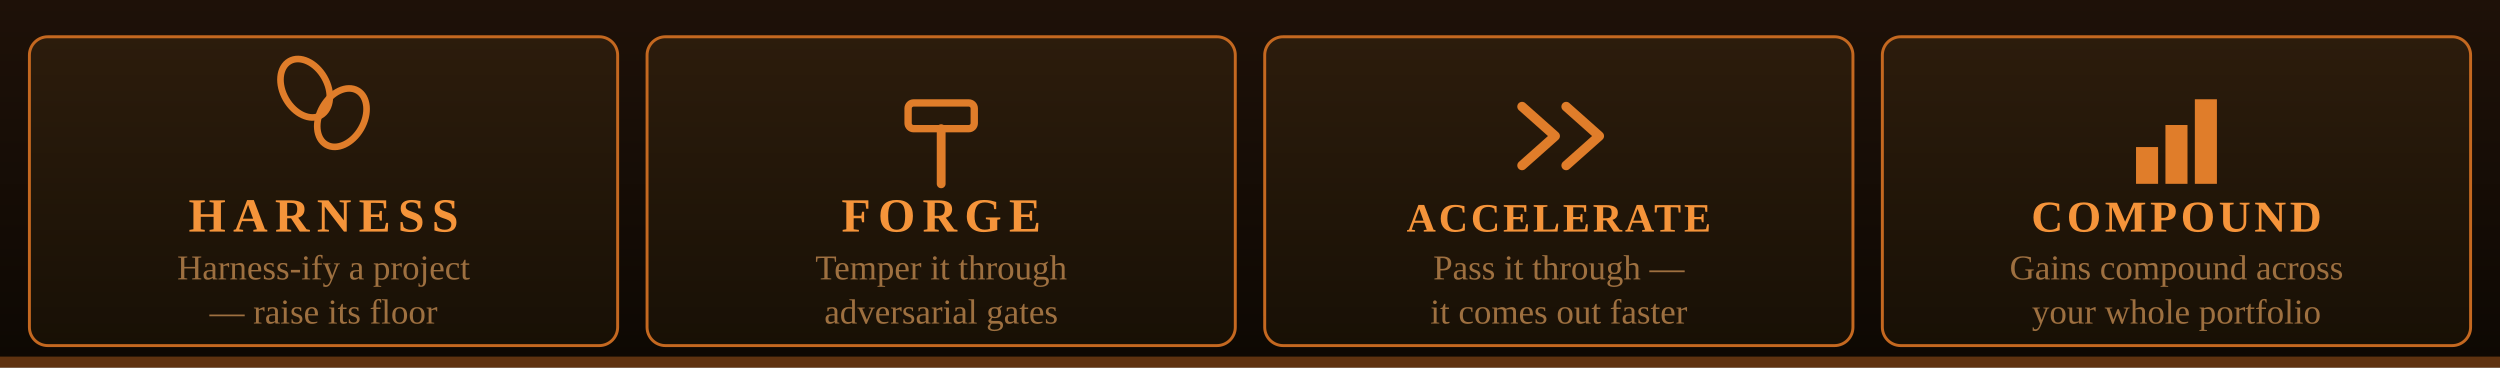
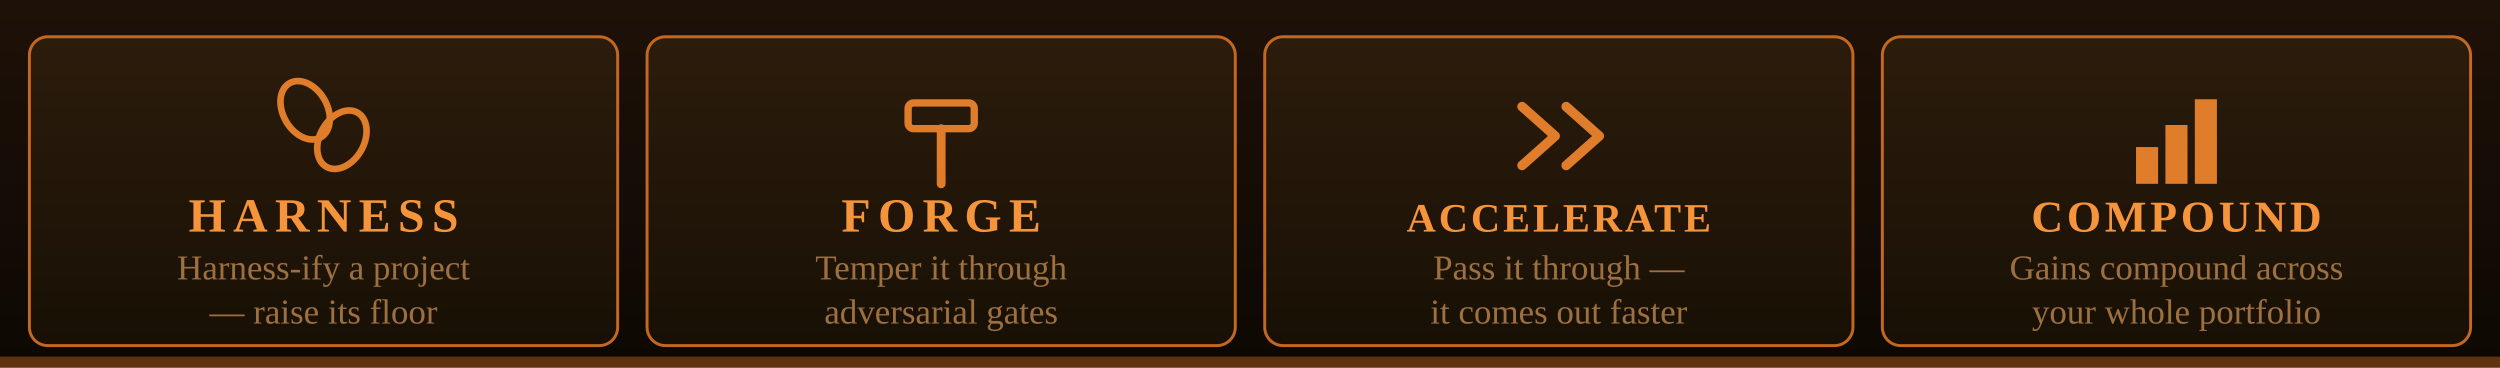
<svg xmlns="http://www.w3.org/2000/svg" viewBox="0 0 680 100" width="680">
  <defs>
    <linearGradient id="bg" x1="0" y1="0" x2="0" y2="1">
      <stop offset="0%" stop-color="#1e1108" />
      <stop offset="100%" stop-color="#0d0803" />
    </linearGradient>
    <linearGradient id="cd" x1="0" y1="0" x2="0" y2="1">
      <stop offset="0%" stop-color="#2c1c0c" />
      <stop offset="100%" stop-color="#181005" />
    </linearGradient>
    <filter id="glow">
      <feGaussianBlur stdDeviation="1.5" result="blur" />
      <feMerge>
        <feMergeNode in="blur" />
        <feMergeNode in="SourceGraphic" />
      </feMerge>
    </filter>
  </defs>
  <rect width="680" height="100" fill="url(#bg)" />
  <rect x="8" y="10" width="160" height="84" rx="5" fill="url(#cd)" stroke="#c46820" stroke-width="0.8" />
-   <ellipse cx="83" cy="24" rx="6" ry="8.5" fill="none" stroke="#e07d2a" stroke-width="1.8" transform="rotate(-30 83 24)" />
-   <ellipse cx="93" cy="32" rx="6" ry="8.5" fill="none" stroke="#e07d2a" stroke-width="1.8" transform="rotate(30 93 32)" />
+   <ellipse cx="83" cy="30" rx="6" ry="8.5" fill="none" stroke="#e07d2a" stroke-width="1.8" transform="rotate(-30 83 30)" />
+   <ellipse cx="93" cy="38" rx="6" ry="8.5" fill="none" stroke="#e07d2a" stroke-width="1.8" transform="rotate(30 93 38)" />
  <text x="88" y="63" text-anchor="middle" font-family="Georgia,'Times New Roman',serif" font-size="13" font-weight="bold" fill="#f5943a" letter-spacing="2">HARNESS</text>
  <text x="88" y="76" text-anchor="middle" font-family="Georgia,'Times New Roman',serif" font-size="9.5" fill="#9e7040">Harness-ify a project</text>
  <text x="88" y="88" text-anchor="middle" font-family="Georgia,'Times New Roman',serif" font-size="9.5" fill="#9e7040">— raise its floor</text>
  <rect x="176" y="10" width="160" height="84" rx="5" fill="url(#cd)" stroke="#c46820" stroke-width="0.8" />
  <rect x="247" y="28" width="18" height="7" rx="1.5" fill="none" stroke="#e07d2a" stroke-width="2" />
  <line x1="256" y1="35" x2="256" y2="50" stroke="#e07d2a" stroke-width="2.4" stroke-linecap="round" />
  <text x="256" y="63" text-anchor="middle" font-family="Georgia,'Times New Roman',serif" font-size="13" font-weight="bold" fill="#f5943a" letter-spacing="2">FORGE</text>
  <text x="256" y="76" text-anchor="middle" font-family="Georgia,'Times New Roman',serif" font-size="9.5" fill="#9e7040">Temper it through</text>
  <text x="256" y="88" text-anchor="middle" font-family="Georgia,'Times New Roman',serif" font-size="9.5" fill="#9e7040">adversarial gates</text>
  <rect x="344" y="10" width="160" height="84" rx="5" fill="url(#cd)" stroke="#c46820" stroke-width="0.8" />
  <path d="M414,29 l9,8 l-9,8 M426,29 l9,8 l-9,8" fill="none" stroke="#e07d2a" stroke-width="2.6" stroke-linecap="round" stroke-linejoin="round" />
  <text x="424" y="63" text-anchor="middle" font-family="Georgia,'Times New Roman',serif" font-size="11" font-weight="bold" fill="#f5943a" letter-spacing="0.8">ACCELERATE</text>
  <text x="424" y="76" text-anchor="middle" font-family="Georgia,'Times New Roman',serif" font-size="9.5" fill="#9e7040">Pass it through —</text>
  <text x="424" y="88" text-anchor="middle" font-family="Georgia,'Times New Roman',serif" font-size="9.5" fill="#9e7040">it comes out faster</text>
  <rect x="512" y="10" width="160" height="84" rx="5" fill="url(#cd)" stroke="#c46820" stroke-width="0.8" />
  <rect x="581" y="40" width="6" height="10" fill="#e07d2a" />
  <rect x="589" y="34" width="6" height="16" fill="#e07d2a" />
  <rect x="597" y="27" width="6" height="23" fill="#e07d2a" />
  <text x="592" y="63" text-anchor="middle" font-family="Georgia,'Times New Roman',serif" font-size="12" font-weight="bold" fill="#f5943a" letter-spacing="1">COMPOUND</text>
  <text x="592" y="76" text-anchor="middle" font-family="Georgia,'Times New Roman',serif" font-size="9.5" fill="#9e7040">Gains compound across</text>
  <text x="592" y="88" text-anchor="middle" font-family="Georgia,'Times New Roman',serif" font-size="9.5" fill="#9e7040">your whole portfolio</text>
  <line x1="176" y1="18" x2="176" y2="86" stroke="#c46820" stroke-width="0.5" stroke-opacity="0.35" />
  <line x1="344" y1="18" x2="344" y2="86" stroke="#c46820" stroke-width="0.5" stroke-opacity="0.35" />
  <line x1="512" y1="18" x2="512" y2="86" stroke="#c46820" stroke-width="0.5" stroke-opacity="0.35" />
  <rect y="97" width="680" height="3" fill="#c46820" fill-opacity="0.45" />
</svg>
